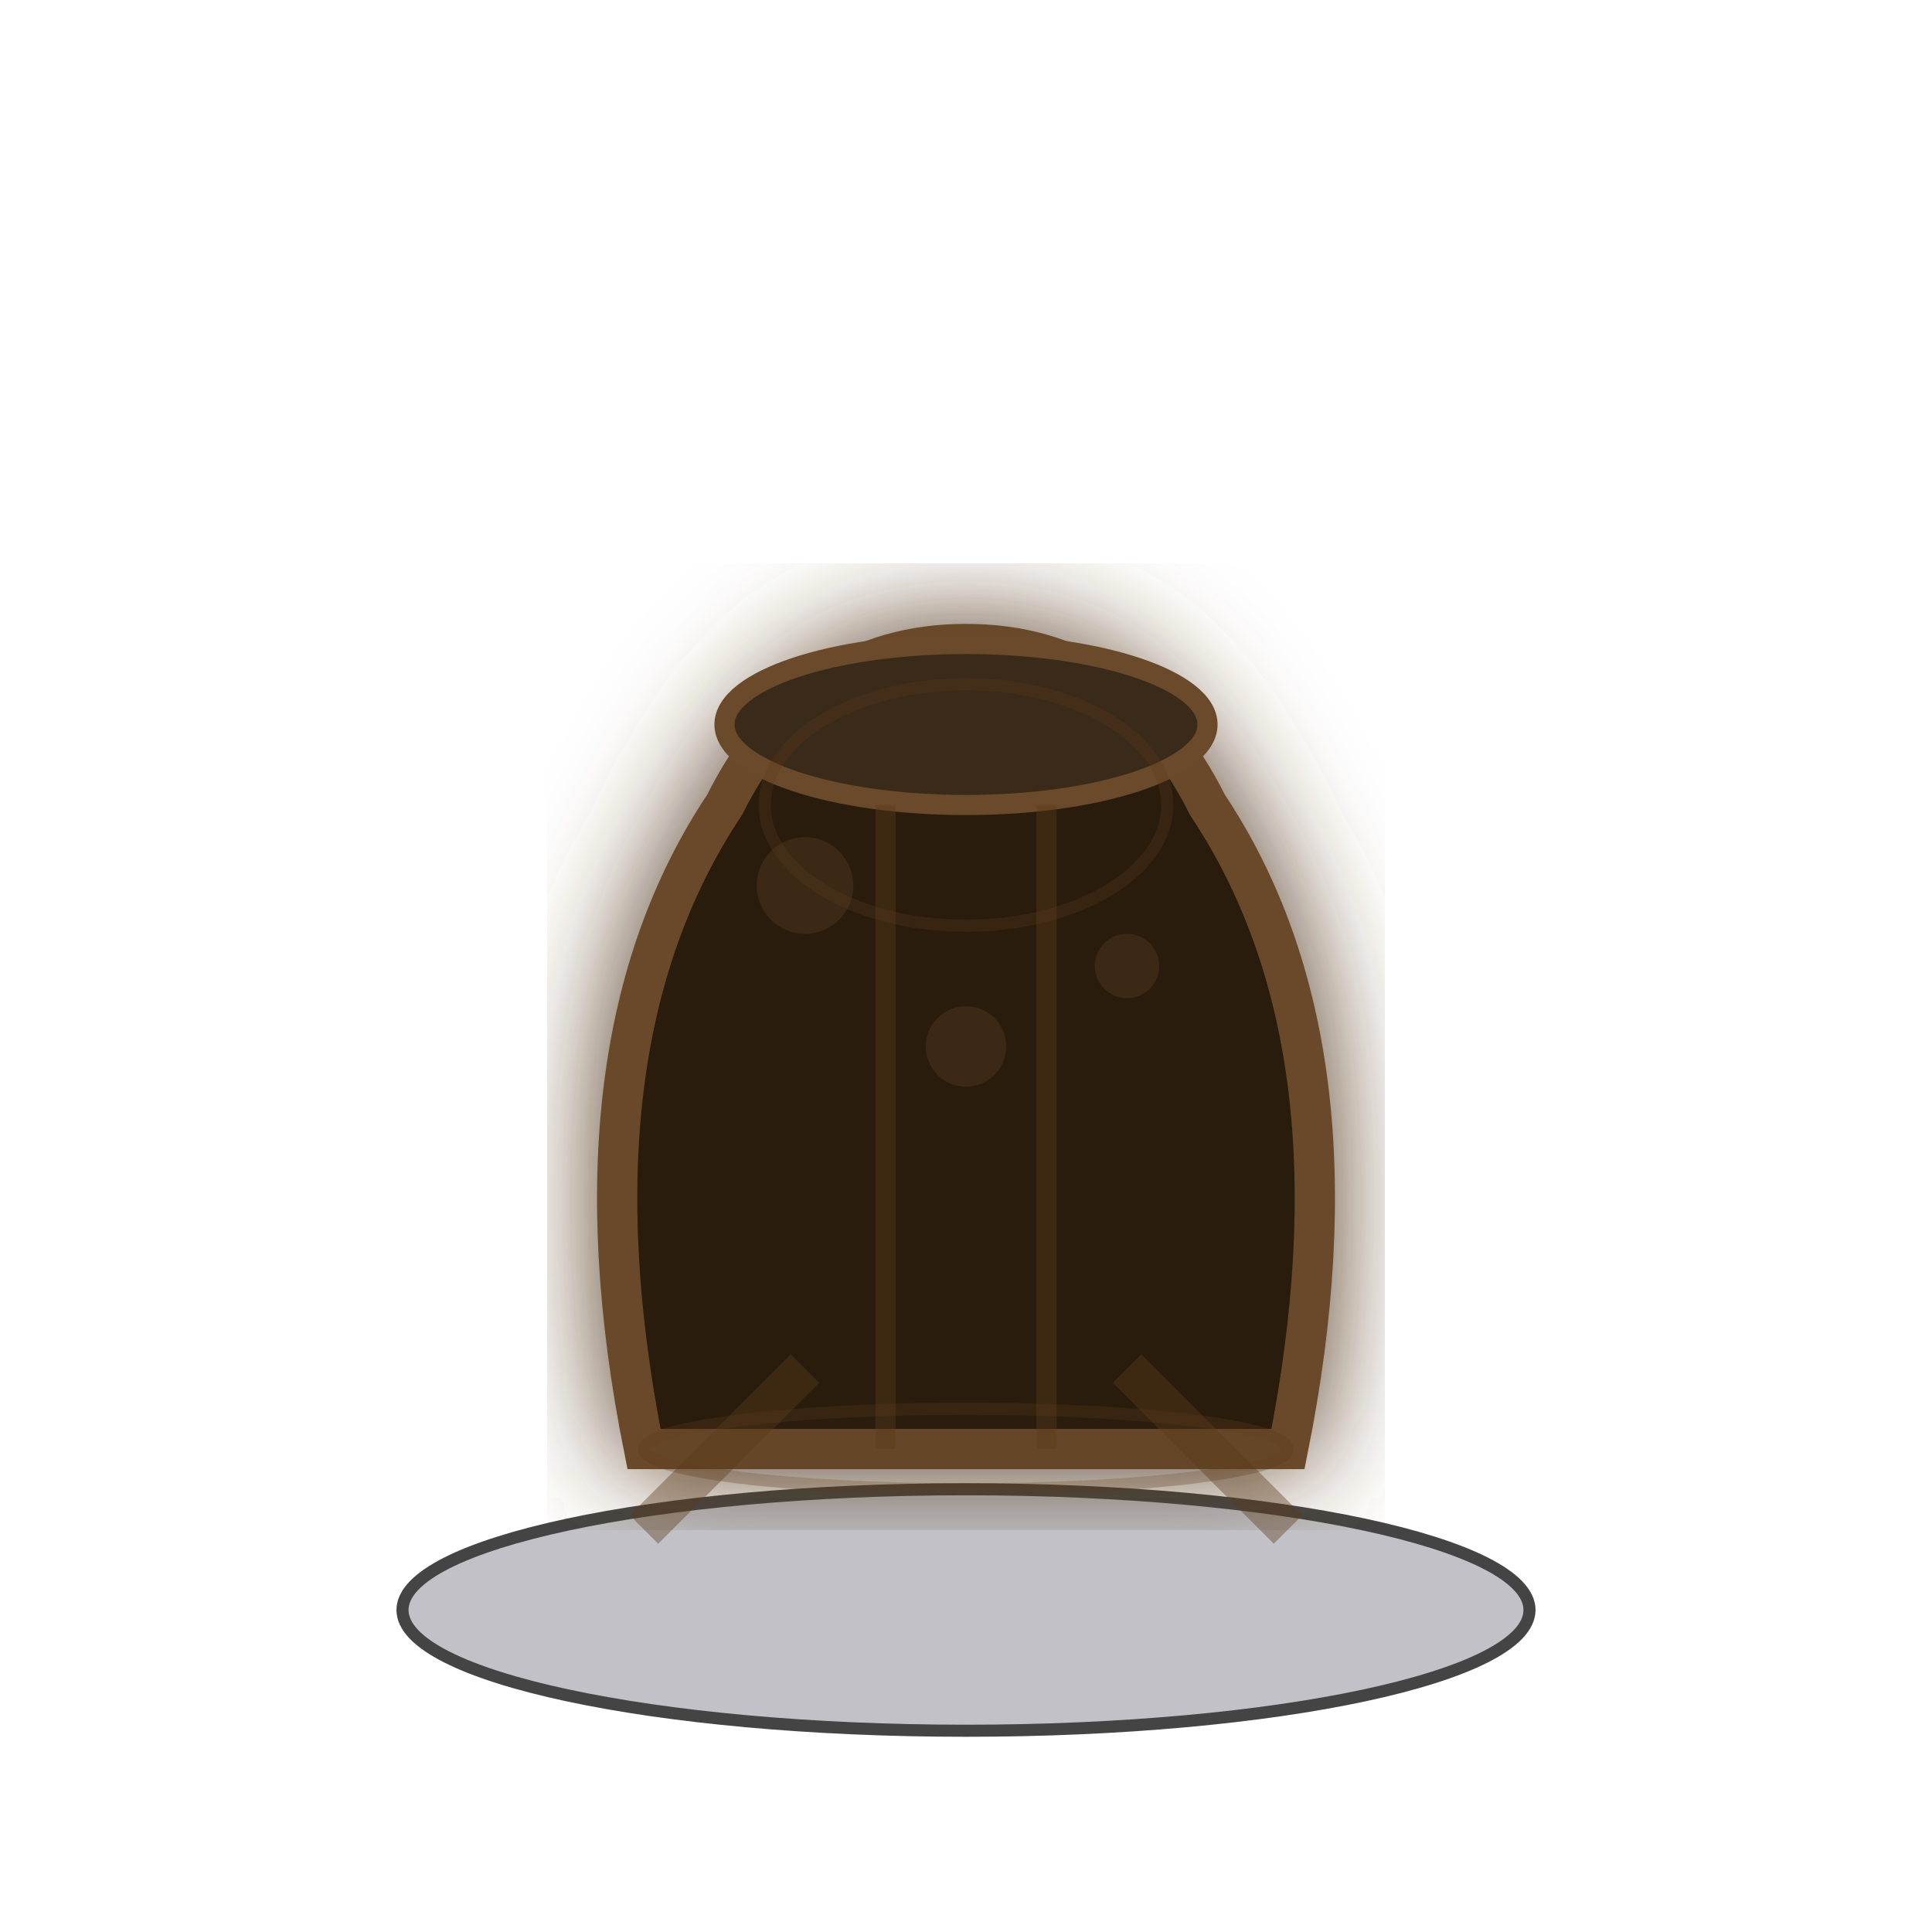
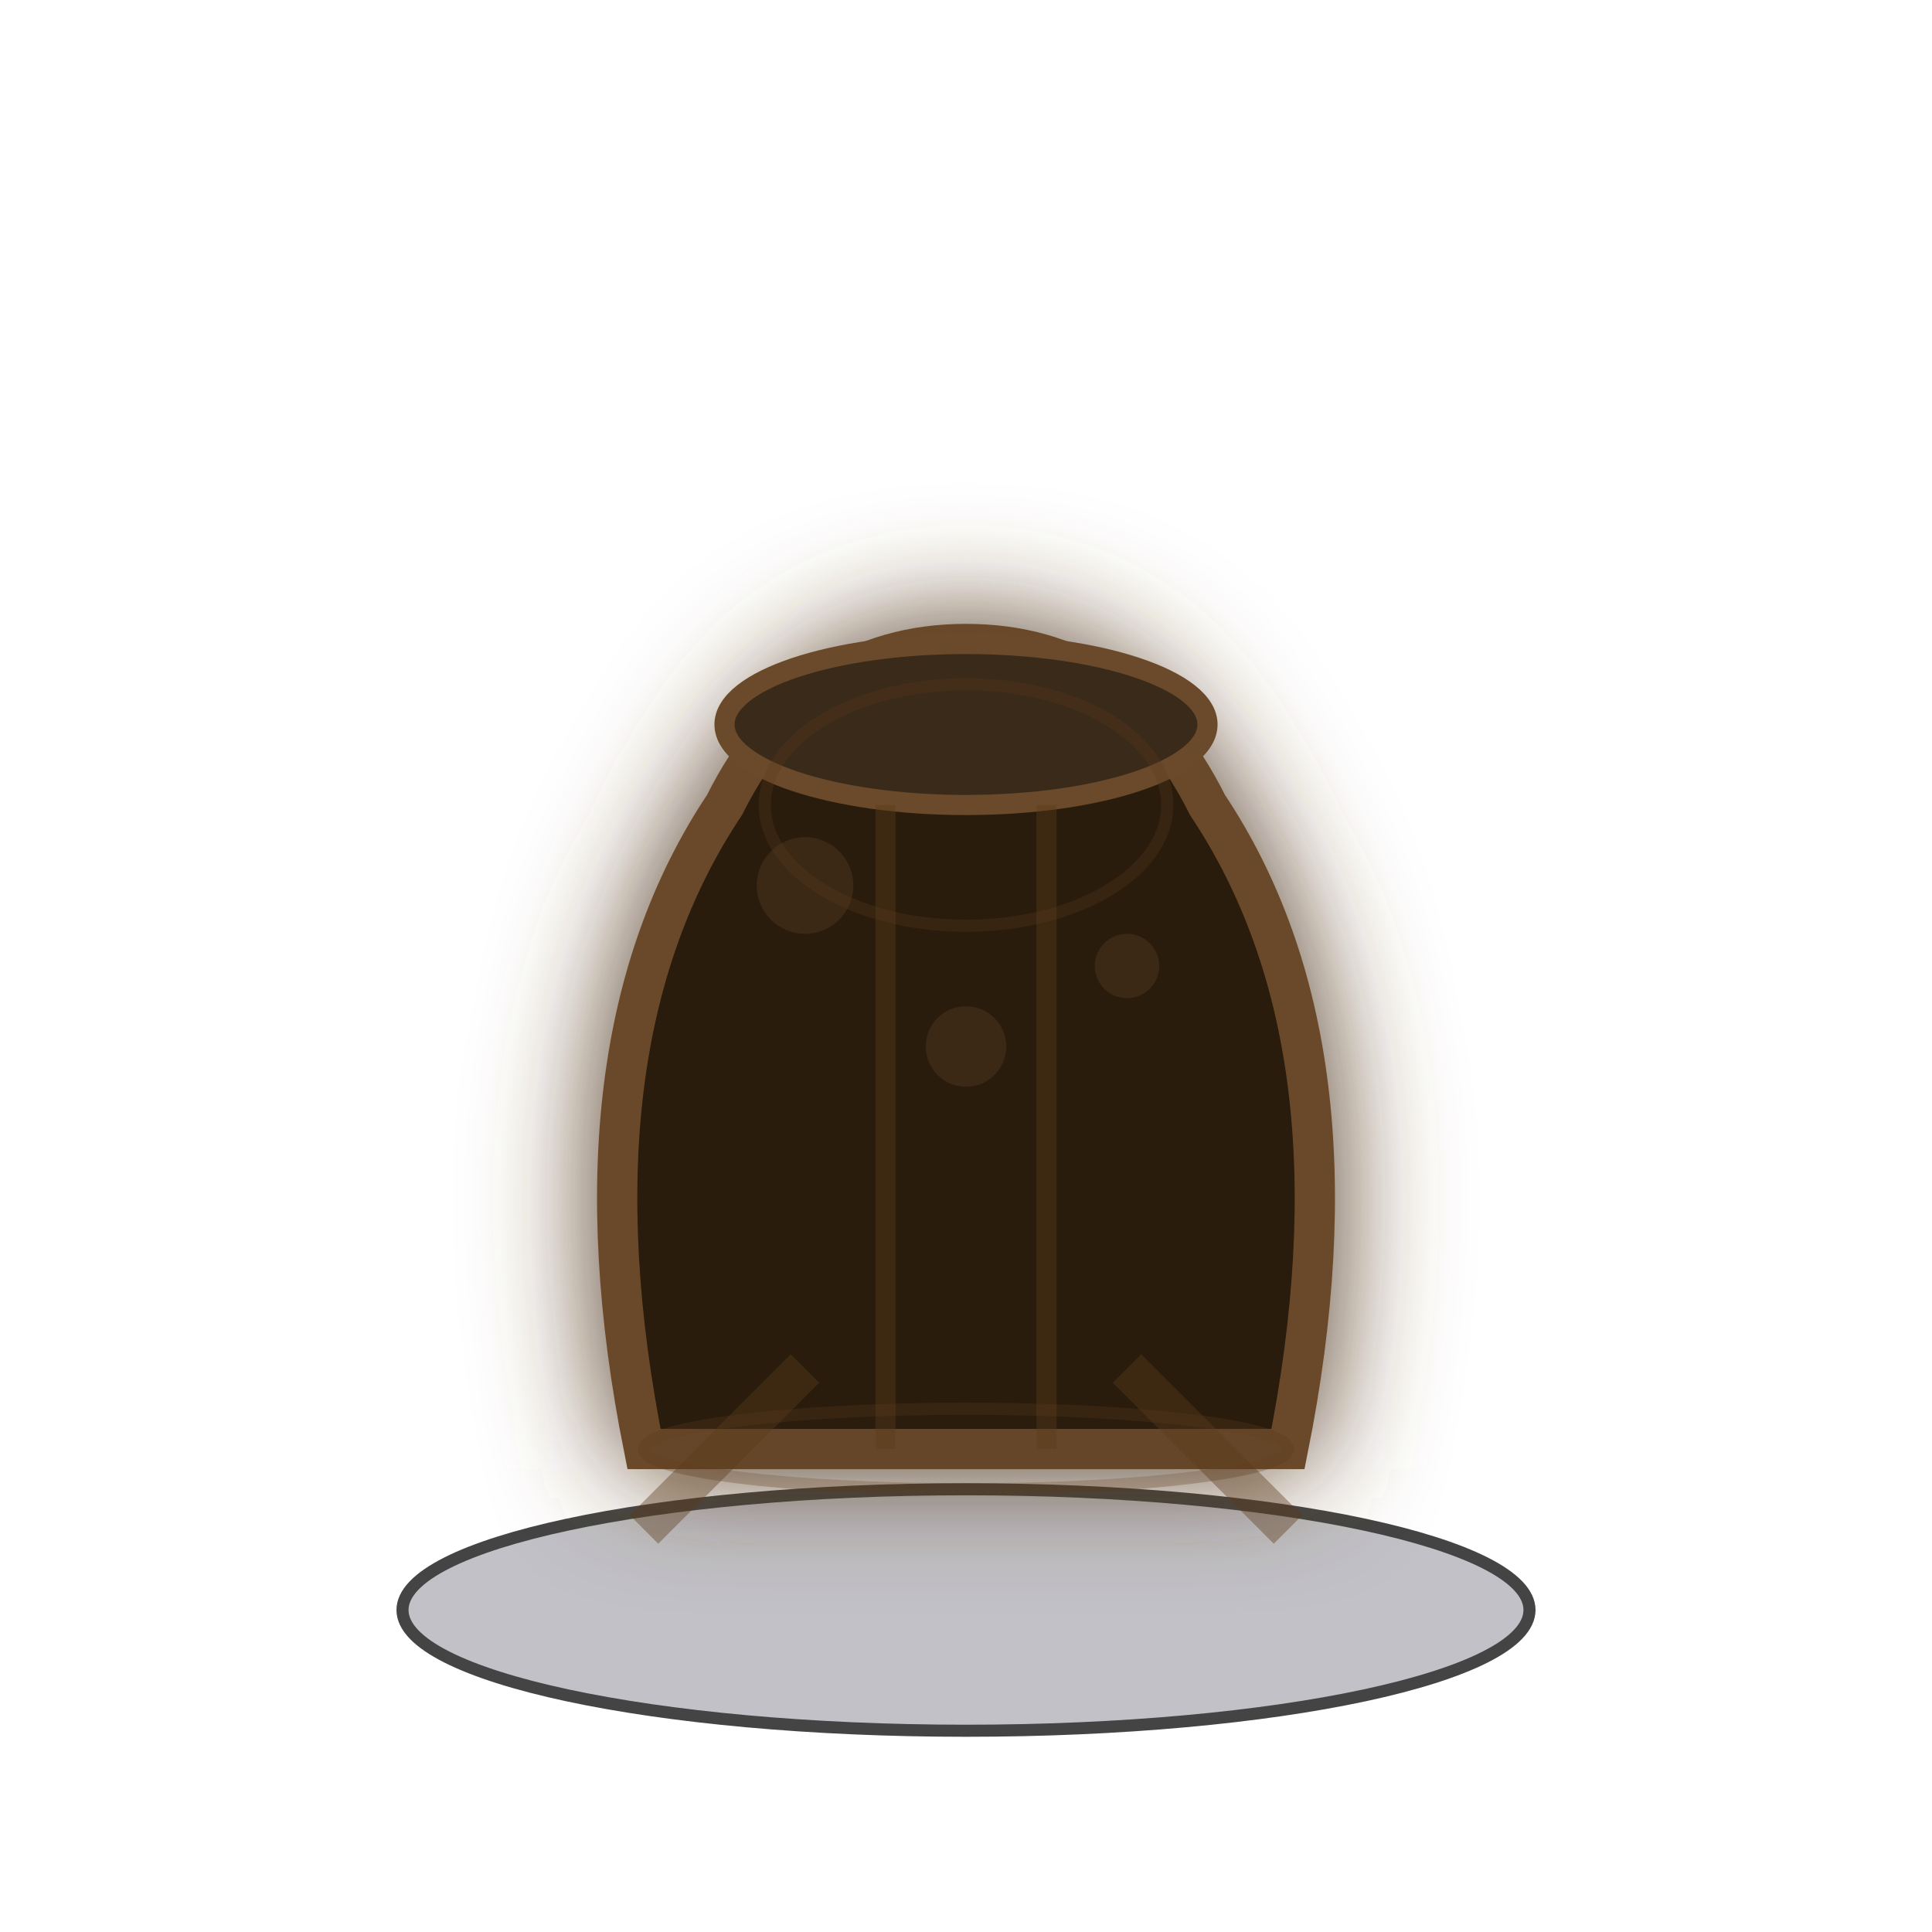
- <svg xmlns="http://www.w3.org/2000/svg" viewBox="0 0 48 48" width="48" height="48">
+ <svg xmlns="http://www.w3.org/2000/svg" overflow="visible" viewBox="0 0 48 48" width="48" height="48">
  <defs>
-     <filter id="glow">
+     <filter id="glow" x="-50%" y="-50%" width="200%" height="200%">
      <feGaussianBlur stdDeviation="1.5" result="blur" />
      <feMerge>
        <feMergeNode in="blur" />
        <feMergeNode in="SourceGraphic" />
      </feMerge>
    </filter>
  </defs>
  <ellipse cx="24" cy="40" rx="14" ry="3" fill="#1a1a2e44" stroke="#444" stroke-width="0.3" />
  <path d="M16,36 Q14,26 18,20 Q20,16 24,16 Q28,16 30,20 Q34,26 32,36 Z" fill="#2a1a0a" stroke="#6a4a2a" stroke-width="1" filter="url(#glow)" />
  <ellipse cx="24" cy="18" rx="6" ry="2" fill="#3a2a1a" stroke="#6a4a2a" stroke-width="0.5" />
  <path d="M22,20 L22,36" stroke="#5a3a1a" stroke-width="0.5" opacity="0.4" />
  <path d="M26,20 L26,36" stroke="#5a3a1a" stroke-width="0.5" opacity="0.4" />
  <ellipse cx="24" cy="20" rx="5" ry="3" fill="none" stroke="#5a3a1a" stroke-width="0.3" opacity="0.3" />
  <circle cx="20" cy="22" r="1.2" fill="#6a4a2a44" />
  <circle cx="28" cy="24" r="0.8" fill="#6a4a2a44" />
  <circle cx="24" cy="26" r="1" fill="#6a4a2a44" />
  <path d="M20,34 Q18,36 16,38" fill="none" stroke="#5a3a1a" stroke-width="1" opacity="0.4" />
  <path d="M28,34 Q30,36 32,38" fill="none" stroke="#5a3a1a" stroke-width="1" opacity="0.4" />
  <ellipse cx="24" cy="36" rx="8" ry="1" fill="#3a2a1a44" stroke="#5a3a1a" stroke-width="0.3" opacity="0.3" />
</svg>
